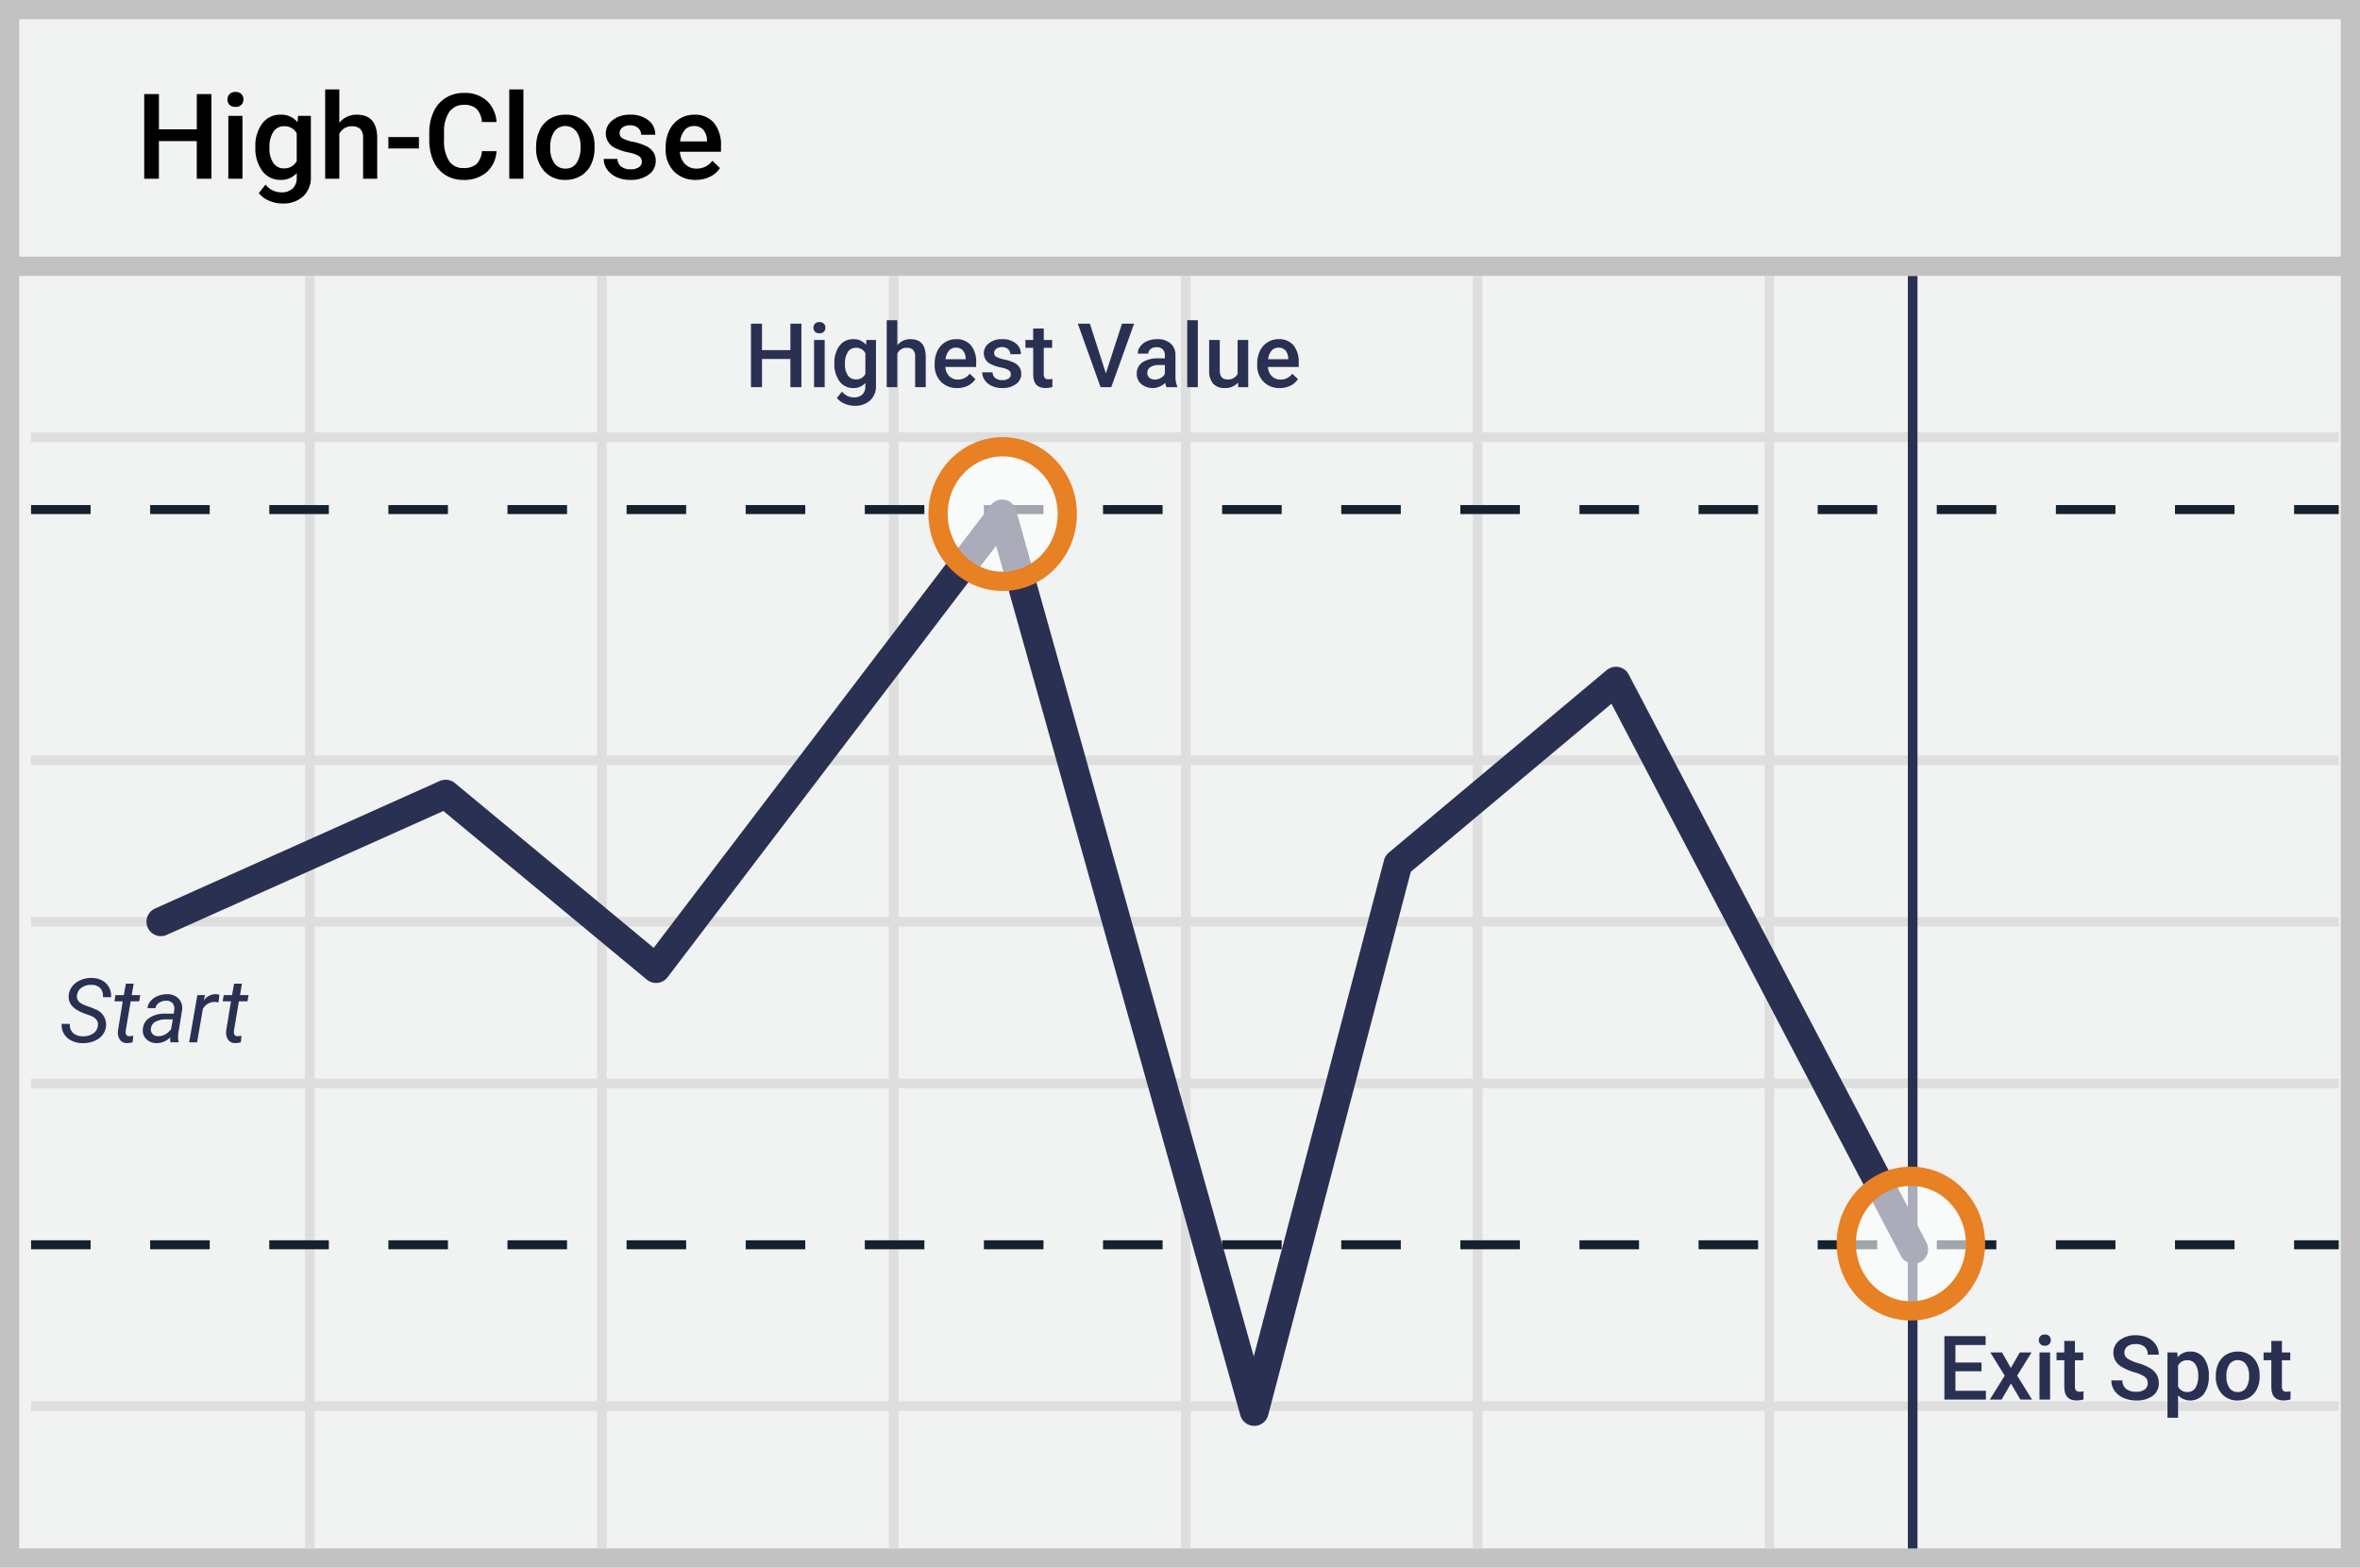
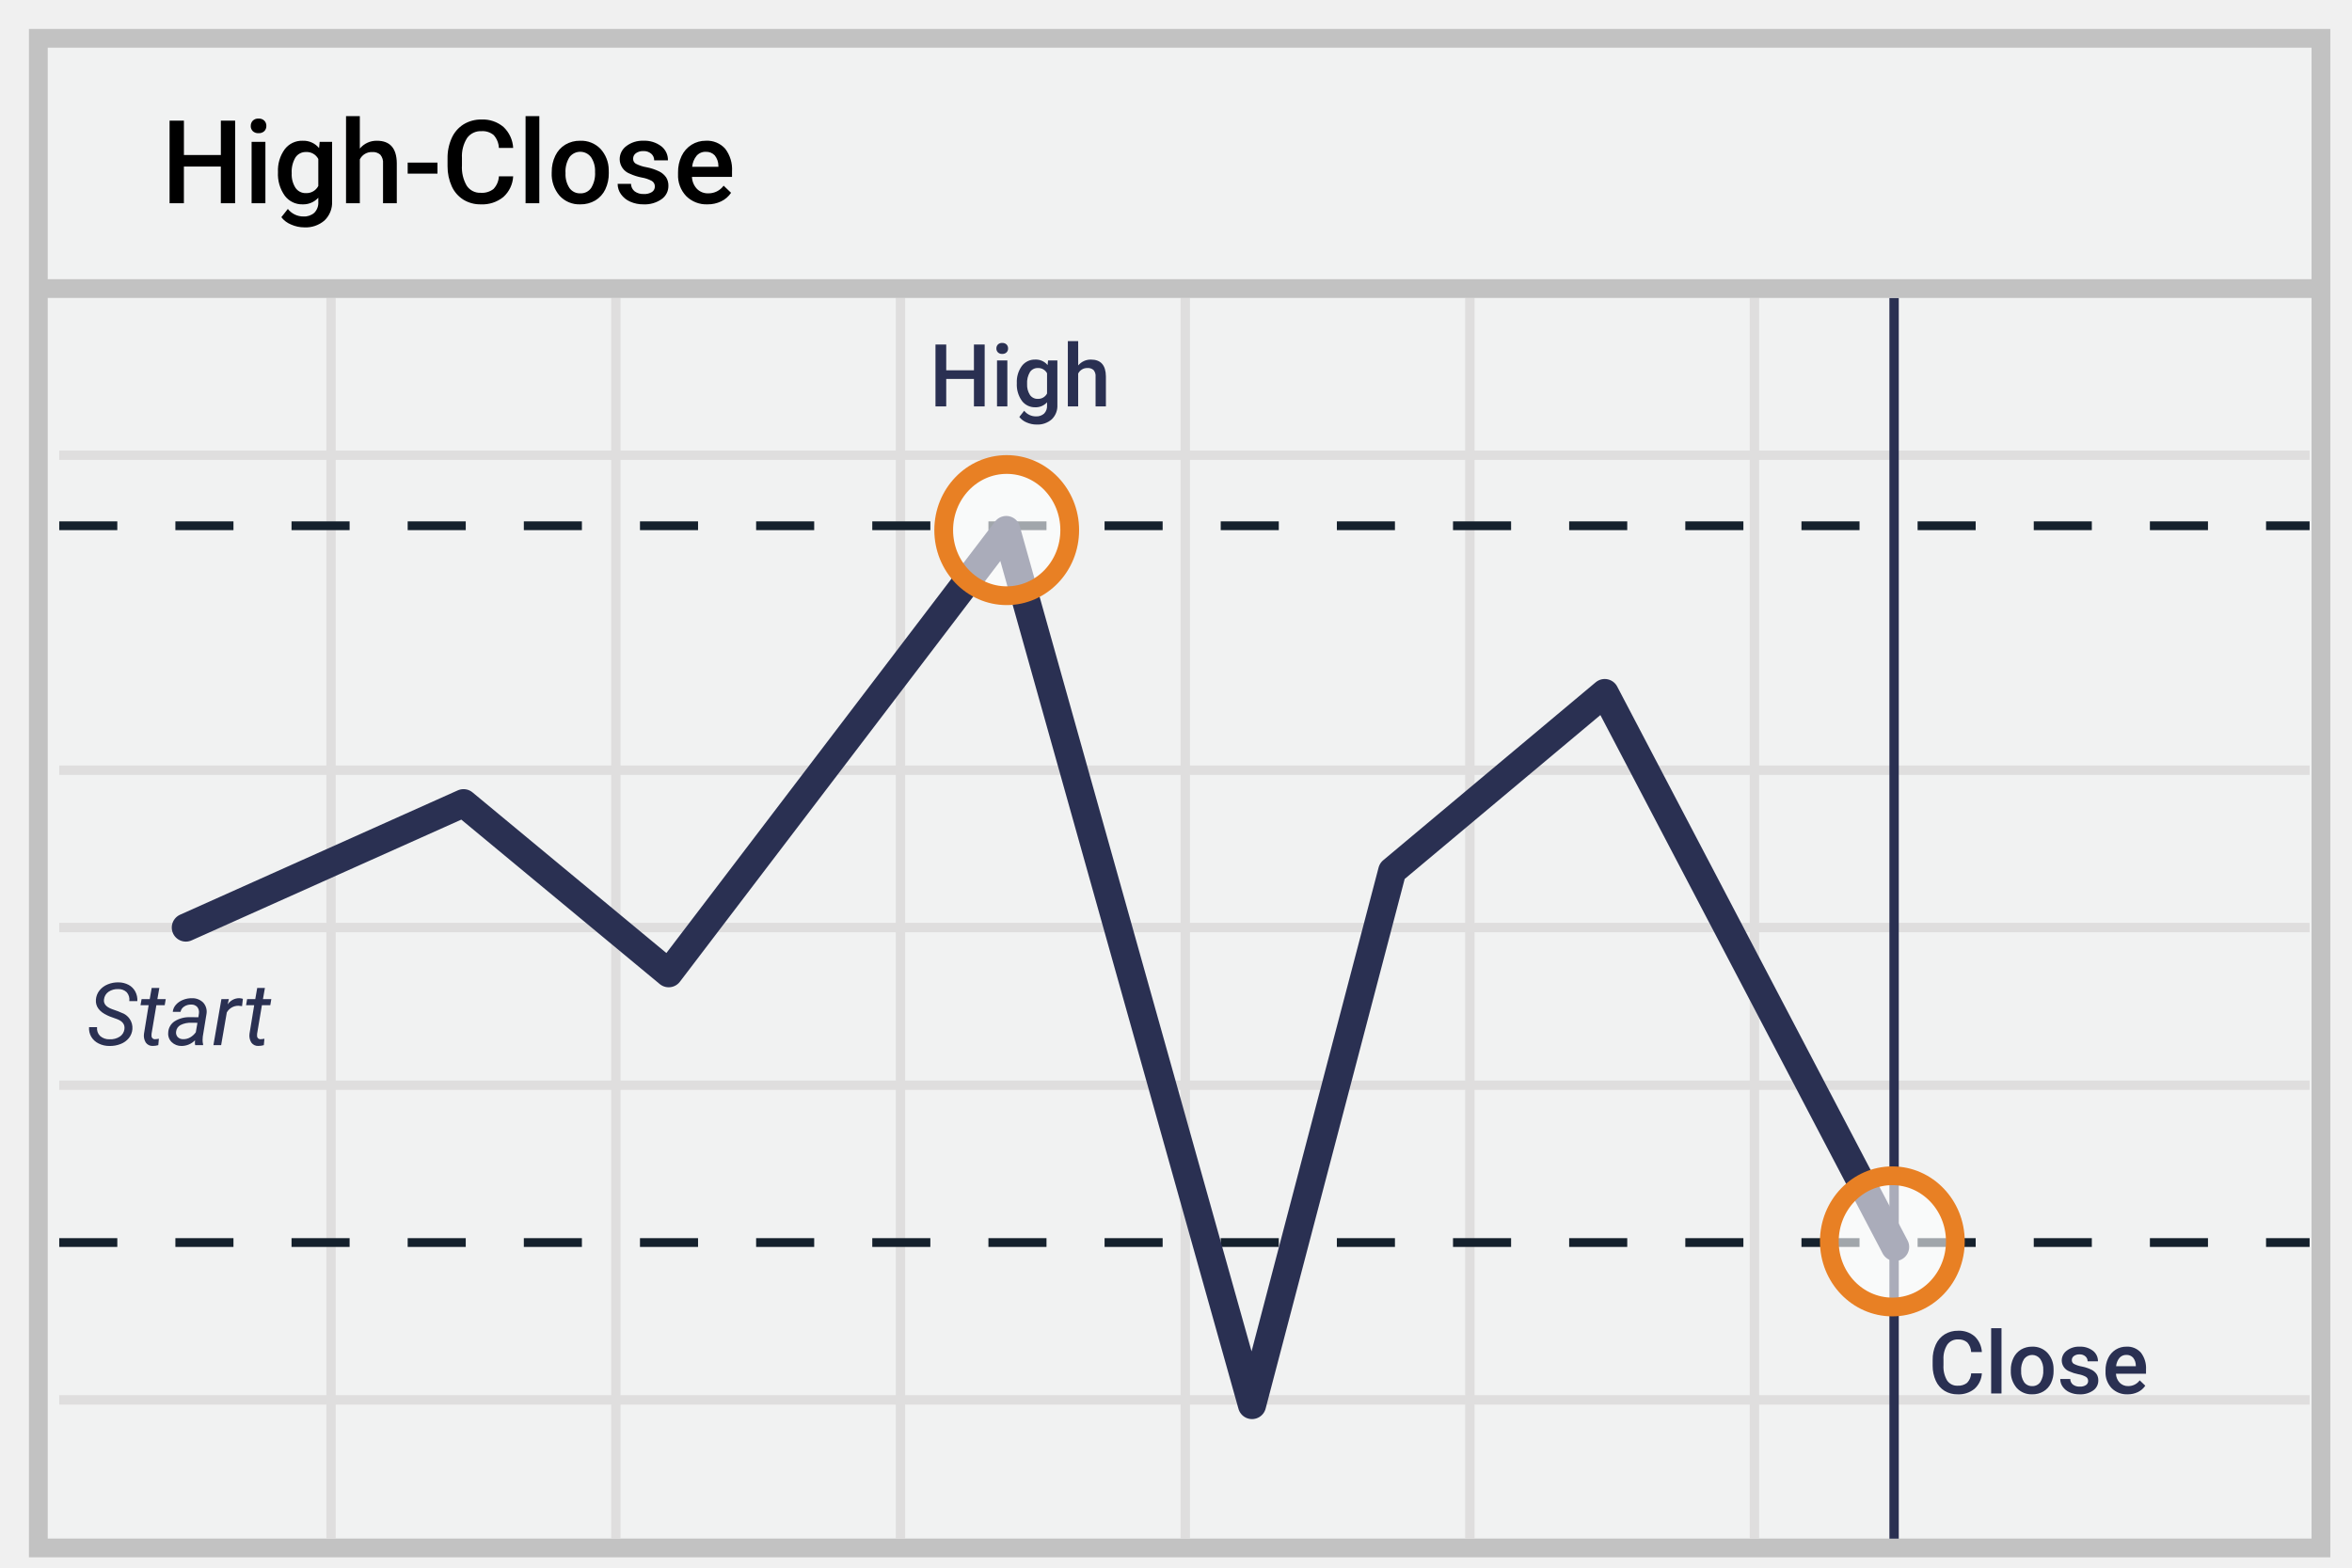
- <svg xmlns="http://www.w3.org/2000/svg" id="Layer_1" data-name="Layer 1" viewBox="0 0 79.256 52.646">
+ <svg xmlns="http://www.w3.org/2000/svg" id="Layer_1" data-name="Layer 1" viewBox="0 0 81 54">
  <defs>
    <style>.cls-1{fill:#f1f2f2;stroke:#c2c2c2}.cls-1,.cls-9{stroke-width:.646px}.cls-2,.cls-4,.cls-5,.cls-9{fill:none}.cls-2{stroke:#dfdede}.cls-2,.cls-4{stroke-width:.323px}.cls-3{fill:#d8d8d8;stroke:#15212d;stroke-width:.302px;stroke-dasharray:2}.cls-4,.cls-5{stroke:#2a3052;stroke-linejoin:round}.cls-5{stroke-linecap:round;stroke-width:.969px}.cls-6{fill:#2a3052}.cls-7{opacity:.6}.cls-8{fill:#fff}.cls-9{stroke:#e88024}</style>
  </defs>
-   <g id="Outlined">
-     <g id="high-close">
-       <path id="Shape" class="cls-1" d="M.323.323h78.61v52H.323v-52z" />
-       <path id="Shape-2" data-name="Shape" class="cls-2" d="M2.04 15.68h77.5M2.04 26.53h77.5M2.04 37.38h77.5M2.04 48.22h77.5M11.4 10.26V53m9.81-42.74V53m9.8-42.74V53m9.81-42.74V53m9.8-42.74V53m9.8-42.74V53M2.04 31.95h77.5" transform="translate(-.997 -.997)" />
-       <path id="Shape-3" data-name="Shape" class="cls-3" d="M2.04 18.11h77.5" transform="translate(-.997 -.997)" />
-       <path id="Path" class="cls-4" d="M65.23 10.26V53" transform="translate(-.997 -.997)" />
-       <path id="Path-2" data-name="Path" class="cls-3" d="M2.04 42.8h77.5" transform="translate(-.997 -.997)" />
-       <path id="Shape-4" data-name="Shape" class="cls-1" d="M1.48 9.94H80.1" transform="translate(-.997 -.997)" />
-       <path id="High-Close-2" data-name="High-Close" d="M8.097 7h-.492V5.736H6.333V7H5.84V4.156h.494V5.34h1.272V4.156h.492zM9.14 7h-.475V4.887h.475zm-.504-2.662a.252.252 0 0 1 .07-.182.262.262 0 0 1 .198-.072.265.265 0 0 1 .199.072.25.25 0 0 1 .07.182.244.244 0 0 1-.07.179.267.267 0 0 1-.2.07.264.264 0 0 1-.198-.07.246.246 0 0 1-.07-.18zm.937 1.59a1.236 1.236 0 0 1 .232-.786.743.743 0 0 1 .614-.294.696.696 0 0 1 .569.252l.021-.213h.428v2.049a.852.852 0 0 1-.259.656.986.986 0 0 1-.698.24 1.125 1.125 0 0 1-.454-.097.807.807 0 0 1-.337-.253l.224-.285a.678.678 0 0 0 .54.26.524.524 0 0 0 .372-.128.49.49 0 0 0 .137-.376v-.142a.699.699 0 0 1-.547.228.741.741 0 0 1-.606-.295 1.276 1.276 0 0 1-.236-.816zm.473.04a.85.85 0 0 0 .13.502.418.418 0 0 0 .36.182.457.457 0 0 0 .426-.246v-.93a.45.45 0 0 0-.422-.24.42.42 0 0 0-.364.186.953.953 0 0 0-.13.547zm2.346-.85a.743.743 0 0 1 .588-.27q.676 0 .685.771V7h-.474V5.637a.417.417 0 0 0-.095-.31.387.387 0 0 0-.278-.09.457.457 0 0 0-.426.253V7h-.475V4h.475zm2.674.864H14.04V5.6h1.026zm2.607.092a1.027 1.027 0 0 1-.336.71 1.145 1.145 0 0 1-.78.255 1.109 1.109 0 0 1-.598-.161 1.058 1.058 0 0 1-.4-.458 1.653 1.653 0 0 1-.146-.69v-.265a1.665 1.665 0 0 1 .143-.71 1.074 1.074 0 0 1 .409-.472 1.141 1.141 0 0 1 .616-.166 1.097 1.097 0 0 1 .758.256 1.069 1.069 0 0 1 .334.723h-.492a.702.702 0 0 0-.179-.443.59.59 0 0 0-.42-.135.577.577 0 0 0-.496.235 1.175 1.175 0 0 0-.177.69v.252a1.247 1.247 0 0 0 .165.703.548.548 0 0 0 .484.243.639.639 0 0 0 .437-.131.682.682 0 0 0 .186-.436zm.9.926H18.1V4h.474zm.428-1.076a1.246 1.246 0 0 1 .123-.56.899.899 0 0 1 .346-.383.974.974 0 0 1 .512-.133.923.923 0 0 1 .694.275 1.083 1.083 0 0 1 .288.73l.002.112a1.257 1.257 0 0 1-.12.558.888.888 0 0 1-.344.381.981.981 0 0 1-.516.135.917.917 0 0 1-.716-.298 1.14 1.14 0 0 1-.27-.794zm.475.04a.852.852 0 0 0 .135.512.438.438 0 0 0 .375.184.433.433 0 0 0 .374-.187.94.94 0 0 0 .133-.55.84.84 0 0 0-.137-.507.464.464 0 0 0-.744-.003.923.923 0 0 0-.136.552zm3.076.462a.215.215 0 0 0-.105-.194 1.111 1.111 0 0 0-.346-.117 1.782 1.782 0 0 1-.405-.129.54.54 0 0 1-.355-.498.563.563 0 0 1 .23-.457.911.911 0 0 1 .586-.183.948.948 0 0 1 .613.187.595.595 0 0 1 .233.487h-.474a.292.292 0 0 0-.102-.228.39.39 0 0 0-.27-.09.42.42 0 0 0-.254.071.228.228 0 0 0-.099.194.192.192 0 0 0 .092.17 1.262 1.262 0 0 0 .37.122 1.757 1.757 0 0 1 .44.146.62.62 0 0 1 .236.204.52.52 0 0 1 .077.29.55.55 0 0 1-.237.461 1.008 1.008 0 0 1-.619.177 1.093 1.093 0 0 1-.463-.094.762.762 0 0 1-.316-.257.61.61 0 0 1-.113-.354h.46a.334.334 0 0 0 .128.259.493.493 0 0 0 .31.09.48.48 0 0 0 .285-.07.22.22 0 0 0 .098-.187zm1.81.613a.982.982 0 0 1-.73-.284 1.03 1.03 0 0 1-.281-.757v-.059a1.268 1.268 0 0 1 .122-.565.93.93 0 0 1 .343-.388.906.906 0 0 1 .492-.138.83.83 0 0 1 .667.275 1.164 1.164 0 0 1 .235.78v.19h-1.38a.635.635 0 0 0 .174.415.525.525 0 0 0 .386.152.643.643 0 0 0 .531-.264l.256.245a.854.854 0 0 1-.339.294 1.06 1.06 0 0 1-.476.104zm-.056-1.81a.4.4 0 0 0-.316.136.709.709 0 0 0-.153.381h.904v-.035a.577.577 0 0 0-.127-.36.397.397 0 0 0-.308-.122z" transform="translate(-.997 -.997)" />
-       <path id="Shape-5" data-name="Shape" class="cls-5" d="M5.403 30.953l9.564-4.283 7.065 5.856L33.657 17.26l8.464 30.14 4.828-18.394 7.319-6.13 10 19.078" />
-       <path id="Start" class="cls-6" d="M4.285 35.45q.032-.234-.243-.342l-.254-.092-.085-.037q-.428-.195-.4-.548a.573.573 0 0 1 .122-.313.692.692 0 0 1 .283-.21.91.91 0 0 1 .376-.07.75.75 0 0 1 .345.086.555.555 0 0 1 .23.23.625.625 0 0 1 .071.331l-.277-.001a.38.38 0 0 0-.088-.304.394.394 0 0 0-.293-.11.546.546 0 0 0-.335.093.366.366 0 0 0-.156.264q-.029.218.269.33l.218.078.11.047a.551.551 0 0 1 .382.566.565.565 0 0 1-.122.31.68.68 0 0 1-.286.204.987.987 0 0 1-.389.067.814.814 0 0 1-.367-.085.599.599 0 0 1-.253-.231.577.577 0 0 1-.076-.333l.276.002a.363.363 0 0 0 .103.302.465.465 0 0 0 .329.115.587.587 0 0 0 .35-.092.36.36 0 0 0 .16-.256zm1.202-1.419l-.067.384h.288l-.036.21h-.287l-.166.985a.344.344 0 0 0-.001.07.112.112 0 0 0 .124.115.759.759 0 0 0 .13-.015l-.021.221a.721.721 0 0 1-.194.027.277.277 0 0 1-.237-.117.45.45 0 0 1-.061-.305l.16-.981h-.28l.037-.21h.28l.068-.384zM6.722 36a.355.355 0 0 1-.01-.084l.004-.083a.65.65 0 0 1-.463.196.474.474 0 0 1-.34-.132.401.401 0 0 1-.12-.325.488.488 0 0 1 .22-.393.938.938 0 0 1 .542-.141l.277.001.018-.126a.29.29 0 0 0-.055-.225.265.265 0 0 0-.21-.085.409.409 0 0 0-.24.066.284.284 0 0 0-.128.184l-.267.001a.425.425 0 0 1 .109-.246.63.63 0 0 1 .244-.167.79.79 0 0 1 .31-.057.525.525 0 0 1 .385.15.466.466 0 0 1 .115.383l-.129.786-.007.112a.553.553 0 0 0 .018.16L6.992 36zm-.416-.205a.462.462 0 0 0 .241-.06.61.61 0 0 0 .196-.177l.057-.327-.2-.001a.76.76 0 0 0-.385.079.291.291 0 0 0-.15.224.227.227 0 0 0 .051.185.248.248 0 0 0 .19.077zm2.03-1.138l-.124-.013a.454.454 0 0 0-.401.23L7.616 36H7.35l.275-1.585.256-.001-.04.184a.474.474 0 0 1 .398-.215.486.486 0 0 1 .126.022zm.787-.626l-.067.384h.288l-.036.21H9.02l-.166.985a.343.343 0 0 0-.001.07.112.112 0 0 0 .124.115.759.759 0 0 0 .129-.015l-.02.221a.721.721 0 0 1-.194.027.277.277 0 0 1-.237-.117.45.45 0 0 1-.062-.305l.161-.981h-.28l.037-.21h.28l.067-.384z" transform="translate(-.997 -.997)" />
-       <path id="Exit-Spot" class="cls-6" d="M67.542 47.048h-.876v.656h1.024V48h-1.394v-2.133h1.384v.299h-1.014v.589h.877zm.985-.111l.302-.522h.395l-.485.78.501.805h-.392l-.317-.542-.315.542h-.395l.5-.804-.483-.781h.393zM69.845 48h-.356v-1.585h.356zm-.378-1.997a.189.189 0 0 1 .052-.136.196.196 0 0 1 .149-.054.199.199 0 0 1 .15.054.187.187 0 0 1 .052.136.183.183 0 0 1-.053.134.2.2 0 0 1-.149.054.198.198 0 0 1-.149-.054.184.184 0 0 1-.052-.134zm1.212.027v.385h.28v.264h-.28v.884a.195.195 0 0 0 .036.132.166.166 0 0 0 .128.04.548.548 0 0 0 .124-.015v.276a.877.877 0 0 1-.234.033q-.41 0-.41-.452v-.898h-.261v-.264h.26v-.385zm2.447 1.42a.258.258 0 0 0-.098-.216 1.19 1.19 0 0 0-.357-.154 1.723 1.723 0 0 1-.41-.173.547.547 0 0 1-.292-.477.52.52 0 0 1 .21-.425.85.85 0 0 1 .546-.167.922.922 0 0 1 .397.082.652.652 0 0 1 .274.234.6.6 0 0 1 .1.336h-.37a.334.334 0 0 0-.104-.262.432.432 0 0 0-.3-.094.451.451 0 0 0-.282.077.259.259 0 0 0-.1.217.234.234 0 0 0 .108.196 1.249 1.249 0 0 0 .358.152 1.644 1.644 0 0 1 .4.169.636.636 0 0 1 .22.216.565.565 0 0 1 .071.287.508.508 0 0 1-.204.424.886.886 0 0 1-.555.157 1.042 1.042 0 0 1-.425-.085.715.715 0 0 1-.302-.237.59.59 0 0 1-.108-.352h.37a.345.345 0 0 0 .121.282.526.526 0 0 0 .344.1.457.457 0 0 0 .291-.08.253.253 0 0 0 .097-.206zm2.05-.226a.944.944 0 0 1-.167.586.58.58 0 0 1-.866.048v.751h-.356v-2.194h.328l.015.161a.523.523 0 0 1 .426-.19.54.54 0 0 1 .455.216.969.969 0 0 1 .165.6zm-.355-.031a.661.661 0 0 0-.094-.377.307.307 0 0 0-.27-.139.328.328 0 0 0-.314.18v.704a.33.33 0 0 0 .316.184.307.307 0 0 0 .266-.137.728.728 0 0 0 .096-.415zm.59 0a.935.935 0 0 1 .091-.42.674.674 0 0 1 .26-.287.73.73 0 0 1 .384-.1.692.692 0 0 1 .52.206.812.812 0 0 1 .216.548l.002.084a.943.943 0 0 1-.09.419.666.666 0 0 1-.258.285.736.736 0 0 1-.388.101.688.688 0 0 1-.536-.223.856.856 0 0 1-.202-.595zm.355.03a.639.639 0 0 0 .101.384.329.329 0 0 0 .281.138.325.325 0 0 0 .281-.14.705.705 0 0 0 .1-.412.63.63 0 0 0-.103-.381.348.348 0 0 0-.557-.002.692.692 0 0 0-.103.414zm1.865-1.193v.385h.28v.264h-.28v.884a.195.195 0 0 0 .036.132.166.166 0 0 0 .128.04.548.548 0 0 0 .124-.015v.276a.877.877 0 0 1-.234.033q-.41 0-.41-.452v-.898h-.26v-.264h.26v-.385z" transform="translate(-.997 -.997)" />
-       <path id="Highest-Value" class="cls-6" d="M27.91 14h-.369v-.948h-.954V14h-.37v-2.133h.37v.888h.954v-.888h.37zm.782 0h-.356v-1.585h.356zm-.378-1.997a.189.189 0 0 1 .052-.136.196.196 0 0 1 .15-.054.199.199 0 0 1 .149.054.187.187 0 0 1 .052.136.183.183 0 0 1-.052.134.2.2 0 0 1-.15.054.198.198 0 0 1-.149-.054.184.184 0 0 1-.052-.134zm.704 1.193a.927.927 0 0 1 .173-.59.557.557 0 0 1 .46-.22.522.522 0 0 1 .427.189l.016-.16h.321v1.537a.639.639 0 0 1-.194.492.74.74 0 0 1-.524.18.844.844 0 0 1-.34-.072.605.605 0 0 1-.253-.19l.168-.214a.509.509 0 0 0 .405.195.393.393 0 0 0 .28-.096.368.368 0 0 0 .102-.282v-.107a.524.524 0 0 1-.41.171.556.556 0 0 1-.455-.22.957.957 0 0 1-.176-.613zm.354.03a.638.638 0 0 0 .097.376.313.313 0 0 0 .27.137.343.343 0 0 0 .32-.184v-.698a.338.338 0 0 0-.316-.18.314.314 0 0 0-.274.14.714.714 0 0 0-.097.41zm1.76-.638a.557.557 0 0 1 .44-.202q.507 0 .514.578V14h-.356v-1.022a.313.313 0 0 0-.07-.233.29.29 0 0 0-.21-.068.343.343 0 0 0-.319.19V14h-.356v-2.25h.356zm2.012 1.441a.736.736 0 0 1-.549-.213.773.773 0 0 1-.21-.567v-.044a.951.951 0 0 1 .092-.425.697.697 0 0 1 .257-.29.68.68 0 0 1 .369-.104.622.622 0 0 1 .5.206.873.873 0 0 1 .177.585v.143h-1.036a.476.476 0 0 0 .131.31.394.394 0 0 0 .29.115.482.482 0 0 0 .398-.198l.192.183a.64.64 0 0 1-.254.22.796.796 0 0 1-.357.08zm-.042-1.358a.3.3 0 0 0-.237.103.531.531 0 0 0-.115.286h.678v-.027a.433.433 0 0 0-.095-.27.297.297 0 0 0-.231-.092zm1.842.898a.161.161 0 0 0-.078-.145.833.833 0 0 0-.26-.088 1.337 1.337 0 0 1-.303-.096.405.405 0 0 1-.267-.374.422.422 0 0 1 .173-.343.683.683 0 0 1 .44-.137.711.711 0 0 1 .459.14.446.446 0 0 1 .175.365h-.356a.22.22 0 0 0-.076-.17.292.292 0 0 0-.203-.069.315.315 0 0 0-.19.055.17.17 0 0 0-.075.145.144.144 0 0 0 .07.127.947.947 0 0 0 .277.092 1.317 1.317 0 0 1 .33.11.466.466 0 0 1 .176.152.39.39 0 0 1 .058.217.413.413 0 0 1-.177.347.756.756 0 0 1-.464.132.82.82 0 0 1-.347-.07.571.571 0 0 1-.238-.193.458.458 0 0 1-.085-.266h.346a.25.25 0 0 0 .095.195.37.37 0 0 0 .233.068.36.36 0 0 0 .214-.054.166.166 0 0 0 .073-.14zm1.106-1.54v.386h.28v.264h-.28v.884a.195.195 0 0 0 .036.132.166.166 0 0 0 .128.04.548.548 0 0 0 .125-.015v.276a.877.877 0 0 1-.234.033q-.41 0-.41-.452v-.898h-.261v-.264h.26v-.385zm2.085 1.507l.542-1.669h.407L38.316 14h-.358l-.765-2.133h.406zm2.034.464a.55.55 0 0 1-.04-.148.599.599 0 0 1-.806.041.436.436 0 0 1-.151-.337.45.45 0 0 1 .188-.389.912.912 0 0 1 .538-.135h.219v-.104a.278.278 0 0 0-.07-.197.273.273 0 0 0-.209-.074.314.314 0 0 0-.199.06.188.188 0 0 0-.077.155h-.356a.395.395 0 0 1 .086-.244.576.576 0 0 1 .235-.178.826.826 0 0 1 .332-.064.665.665 0 0 1 .444.14.499.499 0 0 1 .17.393v.715a.81.81 0 0 0 .06.341V14zm-.39-.256a.405.405 0 0 0 .198-.052.343.343 0 0 0 .14-.137v-.3h-.192a.525.525 0 0 0-.298.07.223.223 0 0 0-.1.195.208.208 0 0 0 .069.163.264.264 0 0 0 .182.06zm1.445.256h-.356v-2.25h.356zm1.348-.155a.552.552 0 0 1-.446.184.492.492 0 0 1-.39-.15.642.642 0 0 1-.132-.437v-1.027h.356v1.023q0 .301.25.301a.352.352 0 0 0 .35-.186v-1.138h.356V14h-.335zm1.405.184a.736.736 0 0 1-.549-.213.773.773 0 0 1-.21-.567v-.044a.951.951 0 0 1 .091-.425.697.697 0 0 1 .257-.29.68.68 0 0 1 .37-.104.622.622 0 0 1 .5.206.873.873 0 0 1 .176.585v.143h-1.035a.476.476 0 0 0 .13.31.394.394 0 0 0 .29.115.482.482 0 0 0 .399-.198l.191.183a.64.64 0 0 1-.254.22.796.796 0 0 1-.356.08zm-.043-1.358a.3.3 0 0 0-.236.103.531.531 0 0 0-.115.286h.678v-.027a.433.433 0 0 0-.095-.27.297.297 0 0 0-.232-.092z" transform="translate(-.997 -.997)" />
+   <g id="Artboard-2-Copy">
+     <g id="ends-outside-edited-copy">
+       <path id="Shape" class="cls-1" d="M1.32 1.32h78.61v52H1.32v-52z" />
+       <path id="Shape-2" data-name="Shape" class="cls-2" d="M2.04 15.68h77.5M2.04 26.53h77.5M2.04 37.38h77.5M2.04 48.22h77.5M11.4 10.26V53m9.81-42.74V53m9.8-42.74V53m9.81-42.74V53m9.8-42.74V53m9.8-42.74V53M2.04 31.95h77.5" />
+       <path id="Shape-3" data-name="Shape" class="cls-3" d="M2.04 18.11h77.5" />
+       <path id="Path" class="cls-4" d="M65.23 10.26V53" />
+       <path id="Path-2" data-name="Path" class="cls-3" d="M2.04 42.8h77.5" />
+       <path id="Shape-4" data-name="Shape" class="cls-1" d="M1.48 9.94H80.1" />
+       <path id="High-Close" d="M8.097 7h-.492V5.736H6.333V7H5.84V4.156h.494V5.34h1.272V4.156h.492zM9.14 7h-.475V4.887h.475zm-.504-2.662a.252.252 0 0 1 .07-.182.262.262 0 0 1 .198-.072.265.265 0 0 1 .199.072.25.25 0 0 1 .07.182.244.244 0 0 1-.07.179.267.267 0 0 1-.2.07.264.264 0 0 1-.198-.07.246.246 0 0 1-.07-.18zm.937 1.59a1.236 1.236 0 0 1 .232-.786.743.743 0 0 1 .614-.294.696.696 0 0 1 .569.252l.021-.213h.428v2.049a.852.852 0 0 1-.259.656.986.986 0 0 1-.698.24 1.125 1.125 0 0 1-.454-.097.807.807 0 0 1-.337-.253l.224-.285a.678.678 0 0 0 .54.26.524.524 0 0 0 .372-.128.49.49 0 0 0 .137-.376v-.142a.699.699 0 0 1-.547.228.741.741 0 0 1-.606-.295 1.276 1.276 0 0 1-.236-.816zm.473.04a.85.85 0 0 0 .13.502.418.418 0 0 0 .36.182.457.457 0 0 0 .426-.246v-.93a.45.45 0 0 0-.422-.24.42.42 0 0 0-.364.186.953.953 0 0 0-.13.547zm2.346-.85a.743.743 0 0 1 .588-.27q.676 0 .685.771V7h-.474V5.637a.417.417 0 0 0-.095-.31.387.387 0 0 0-.278-.09.457.457 0 0 0-.426.253V7h-.475V4h.475zm2.674.864H14.04V5.6h1.026zm2.607.092a1.027 1.027 0 0 1-.336.71 1.145 1.145 0 0 1-.78.255 1.109 1.109 0 0 1-.598-.161 1.058 1.058 0 0 1-.4-.458 1.653 1.653 0 0 1-.146-.69v-.265a1.665 1.665 0 0 1 .143-.71 1.074 1.074 0 0 1 .409-.472 1.141 1.141 0 0 1 .616-.166 1.097 1.097 0 0 1 .758.256 1.069 1.069 0 0 1 .334.723h-.492a.702.702 0 0 0-.179-.443.59.59 0 0 0-.42-.135.577.577 0 0 0-.496.235 1.175 1.175 0 0 0-.177.69v.252a1.247 1.247 0 0 0 .165.703.548.548 0 0 0 .484.243.639.639 0 0 0 .437-.131.682.682 0 0 0 .186-.436zm.9.926H18.1V4h.474zm.428-1.076a1.246 1.246 0 0 1 .123-.56.899.899 0 0 1 .346-.383.974.974 0 0 1 .512-.133.923.923 0 0 1 .694.275 1.083 1.083 0 0 1 .288.73l.002.112a1.257 1.257 0 0 1-.12.558.888.888 0 0 1-.344.381.981.981 0 0 1-.516.135.917.917 0 0 1-.716-.298 1.14 1.14 0 0 1-.27-.794zm.475.04a.852.852 0 0 0 .135.512.438.438 0 0 0 .375.184.433.433 0 0 0 .374-.187.94.94 0 0 0 .133-.55.84.84 0 0 0-.137-.507.464.464 0 0 0-.744-.003.923.923 0 0 0-.136.552zm3.076.462a.215.215 0 0 0-.105-.194 1.111 1.111 0 0 0-.346-.117 1.782 1.782 0 0 1-.405-.129.54.54 0 0 1-.355-.498.563.563 0 0 1 .23-.457.911.911 0 0 1 .586-.183.948.948 0 0 1 .613.187.595.595 0 0 1 .233.487h-.474a.292.292 0 0 0-.102-.228.39.39 0 0 0-.27-.09.42.42 0 0 0-.254.071.228.228 0 0 0-.099.194.192.192 0 0 0 .092.17 1.262 1.262 0 0 0 .37.122 1.757 1.757 0 0 1 .44.146.62.62 0 0 1 .236.204.52.52 0 0 1 .077.29.55.55 0 0 1-.237.461 1.008 1.008 0 0 1-.619.177 1.093 1.093 0 0 1-.463-.094.762.762 0 0 1-.316-.257.61.61 0 0 1-.113-.354h.46a.334.334 0 0 0 .128.259.493.493 0 0 0 .31.09.48.48 0 0 0 .285-.07.22.22 0 0 0 .098-.187zm1.81.613a.982.982 0 0 1-.73-.284 1.03 1.03 0 0 1-.281-.757v-.059a1.268 1.268 0 0 1 .122-.565.93.93 0 0 1 .343-.388.906.906 0 0 1 .492-.138.83.83 0 0 1 .667.275 1.164 1.164 0 0 1 .235.78v.19h-1.38a.635.635 0 0 0 .174.415.525.525 0 0 0 .386.152.643.643 0 0 0 .531-.264l.256.245a.854.854 0 0 1-.339.294 1.06 1.06 0 0 1-.476.104zm-.056-1.81a.4.4 0 0 0-.316.136.709.709 0 0 0-.153.381h.904v-.035a.577.577 0 0 0-.127-.36.397.397 0 0 0-.308-.122z" />
+       <path id="Shape-5" data-name="Shape" class="cls-5" d="M6.4 31.95l9.564-4.283 7.065 5.856 11.625-15.266 8.464 30.14 4.828-18.393 7.319-6.131 10 19.078" />
+       <path id="Start" class="cls-6" d="M4.285 35.45q.032-.234-.243-.342l-.254-.092-.085-.037q-.428-.195-.4-.548a.573.573 0 0 1 .122-.313.692.692 0 0 1 .283-.21.91.91 0 0 1 .376-.07.75.75 0 0 1 .345.086.555.555 0 0 1 .23.23.625.625 0 0 1 .071.331l-.277-.001a.38.38 0 0 0-.088-.304.394.394 0 0 0-.293-.11.546.546 0 0 0-.335.093.366.366 0 0 0-.156.264q-.029.218.269.33l.218.078.11.047a.551.551 0 0 1 .382.566.565.565 0 0 1-.122.31.68.68 0 0 1-.286.204.987.987 0 0 1-.389.067.814.814 0 0 1-.367-.085.599.599 0 0 1-.253-.231.577.577 0 0 1-.076-.333l.276.002a.363.363 0 0 0 .103.302.465.465 0 0 0 .329.115.587.587 0 0 0 .35-.092.36.36 0 0 0 .16-.256zm1.202-1.419l-.067.384h.288l-.036.21h-.287l-.166.985a.344.344 0 0 0-.001.07.112.112 0 0 0 .124.115.759.759 0 0 0 .13-.015l-.021.221a.721.721 0 0 1-.194.027.277.277 0 0 1-.237-.117.45.45 0 0 1-.061-.305l.16-.981h-.28l.037-.21h.28l.068-.384zM6.722 36a.355.355 0 0 1-.01-.084l.004-.083a.65.65 0 0 1-.463.196.474.474 0 0 1-.34-.132.401.401 0 0 1-.12-.325.488.488 0 0 1 .22-.393.938.938 0 0 1 .542-.141l.277.001.018-.126a.29.29 0 0 0-.055-.225.265.265 0 0 0-.21-.085.409.409 0 0 0-.24.066.284.284 0 0 0-.128.184l-.267.001a.425.425 0 0 1 .109-.246.63.63 0 0 1 .244-.167.79.79 0 0 1 .31-.057.525.525 0 0 1 .385.15.466.466 0 0 1 .115.383l-.129.786-.007.112a.553.553 0 0 0 .018.16L6.992 36zm-.416-.205a.462.462 0 0 0 .241-.06.61.61 0 0 0 .196-.177l.057-.327-.2-.001a.76.76 0 0 0-.385.079.291.291 0 0 0-.15.224.227.227 0 0 0 .051.185.248.248 0 0 0 .19.077zm2.03-1.138l-.124-.013a.454.454 0 0 0-.401.23L7.616 36H7.35l.275-1.585.256-.001-.04.184a.474.474 0 0 1 .398-.215.486.486 0 0 1 .126.022zm.787-.626l-.067.384h.288l-.036.21H9.02l-.166.985a.343.343 0 0 0-.001.07.112.112 0 0 0 .124.115.759.759 0 0 0 .129-.015l-.02.221a.721.721 0 0 1-.194.027.277.277 0 0 1-.237-.117.45.45 0 0 1-.062-.305l.161-.981h-.28l.037-.21h.28l.067-.384z" />
+       <path id="Close" class="cls-6" d="M68.253 47.306a.77.77 0 0 1-.252.532.859.859 0 0 1-.584.191.832.832 0 0 1-.449-.12.793.793 0 0 1-.3-.344 1.24 1.24 0 0 1-.11-.517v-.2a1.249 1.249 0 0 1 .107-.531.806.806 0 0 1 .307-.355.856.856 0 0 1 .463-.124.822.822 0 0 1 .568.192.802.802 0 0 1 .25.542h-.369a.527.527 0 0 0-.134-.332.443.443 0 0 0-.315-.102.433.433 0 0 0-.372.177.882.882 0 0 0-.132.518v.189a.935.935 0 0 0 .123.527.41.41 0 0 0 .363.182.48.48 0 0 0 .328-.099.512.512 0 0 0 .14-.326zm.676.694h-.356v-2.25h.356zm.32-.807a.935.935 0 0 1 .093-.42.674.674 0 0 1 .26-.287.73.73 0 0 1 .383-.1.692.692 0 0 1 .52.206.812.812 0 0 1 .217.548l.001.084a.943.943 0 0 1-.09.419.666.666 0 0 1-.258.285.736.736 0 0 1-.387.101.688.688 0 0 1-.537-.223.856.856 0 0 1-.201-.596zm.357.03a.639.639 0 0 0 .1.384.329.329 0 0 0 .282.138.325.325 0 0 0 .28-.14.705.705 0 0 0 .1-.412.63.63 0 0 0-.103-.381.348.348 0 0 0-.557-.002.692.692 0 0 0-.103.414zm2.307.346a.161.161 0 0 0-.079-.145.833.833 0 0 0-.26-.088 1.337 1.337 0 0 1-.303-.096.405.405 0 0 1-.267-.374.422.422 0 0 1 .173-.343.683.683 0 0 1 .44-.137.711.711 0 0 1 .459.14.446.446 0 0 1 .175.365h-.356a.22.22 0 0 0-.076-.17.292.292 0 0 0-.202-.069.315.315 0 0 0-.192.055.17.17 0 0 0-.074.145.144.144 0 0 0 .07.127.947.947 0 0 0 .278.092 1.317 1.317 0 0 1 .329.11.466.466 0 0 1 .177.152.39.39 0 0 1 .058.217.413.413 0 0 1-.178.347.756.756 0 0 1-.464.132.82.82 0 0 1-.347-.07.571.571 0 0 1-.237-.193.458.458 0 0 1-.085-.266h.345a.25.25 0 0 0 .095.195.37.37 0 0 0 .233.068.36.36 0 0 0 .214-.054.166.166 0 0 0 .074-.14zm1.358.46a.736.736 0 0 1-.549-.213.773.773 0 0 1-.21-.567v-.044a.951.951 0 0 1 .091-.424.697.697 0 0 1 .257-.291.68.68 0 0 1 .37-.104.622.622 0 0 1 .5.206.873.873 0 0 1 .176.585v.143h-1.035a.476.476 0 0 0 .13.31.394.394 0 0 0 .29.115.482.482 0 0 0 .398-.198l.192.184a.64.64 0 0 1-.254.22.796.796 0 0 1-.356.078zm-.043-1.358a.3.3 0 0 0-.237.103.532.532 0 0 0-.115.286h.679v-.027a.433.433 0 0 0-.096-.27.297.297 0 0 0-.231-.092z" />
+       <path id="High" class="cls-6" d="M33.91 14h-.369v-.948h-.954V14h-.37v-2.133h.37v.888h.954v-.888h.37zm.782 0h-.356v-1.585h.356zm-.378-1.997a.189.189 0 0 1 .052-.136.196.196 0 0 1 .15-.054.199.199 0 0 1 .149.054.187.187 0 0 1 .052.136.183.183 0 0 1-.052.134.2.2 0 0 1-.15.054.198.198 0 0 1-.149-.054.184.184 0 0 1-.052-.134zm.704 1.193a.927.927 0 0 1 .173-.59.557.557 0 0 1 .46-.22.522.522 0 0 1 .427.189l.016-.16h.321v1.537a.639.639 0 0 1-.194.492.74.74 0 0 1-.524.18.844.844 0 0 1-.34-.072.605.605 0 0 1-.253-.19l.168-.214a.509.509 0 0 0 .405.195.393.393 0 0 0 .28-.096.368.368 0 0 0 .102-.282v-.107a.524.524 0 0 1-.41.171.556.556 0 0 1-.455-.22.957.957 0 0 1-.176-.613zm.354.03a.638.638 0 0 0 .097.376.313.313 0 0 0 .27.137.343.343 0 0 0 .32-.184v-.698a.338.338 0 0 0-.316-.18.314.314 0 0 0-.274.14.714.714 0 0 0-.097.41zm1.76-.638a.557.557 0 0 1 .44-.202q.507 0 .514.578V14h-.356v-1.022a.313.313 0 0 0-.07-.233.29.29 0 0 0-.21-.068.343.343 0 0 0-.319.19V14h-.356v-2.25h.356z" />
      <g id="Group" class="cls-7">
-         <ellipse id="Oval" class="cls-8" cx="64.173" cy="41.763" rx="2.17" ry="2.26" />
+         <ellipse id="Oval" class="cls-8" cx="65.17" cy="42.76" rx="2.17" ry="2.26" />
      </g>
-       <ellipse id="Oval-2" data-name="Oval" class="cls-9" cx="64.173" cy="41.763" rx="2.17" ry="2.26" />
+       <ellipse id="Oval-2" data-name="Oval" class="cls-9" cx="65.17" cy="42.76" rx="2.17" ry="2.26" />
      <g id="Group-2" data-name="Group" class="cls-7">
-         <ellipse id="Oval-3" data-name="Oval" class="cls-8" cx="33.673" cy="17.263" rx="2.17" ry="2.26" />
+         <ellipse id="Oval-3" data-name="Oval" class="cls-8" cx="34.67" cy="18.26" rx="2.17" ry="2.26" />
      </g>
-       <ellipse id="Oval-4" data-name="Oval" class="cls-9" cx="33.673" cy="17.263" rx="2.17" ry="2.26" />
+       <ellipse id="Oval-4" data-name="Oval" class="cls-9" cx="34.67" cy="18.26" rx="2.17" ry="2.26" />
    </g>
  </g>
</svg>
